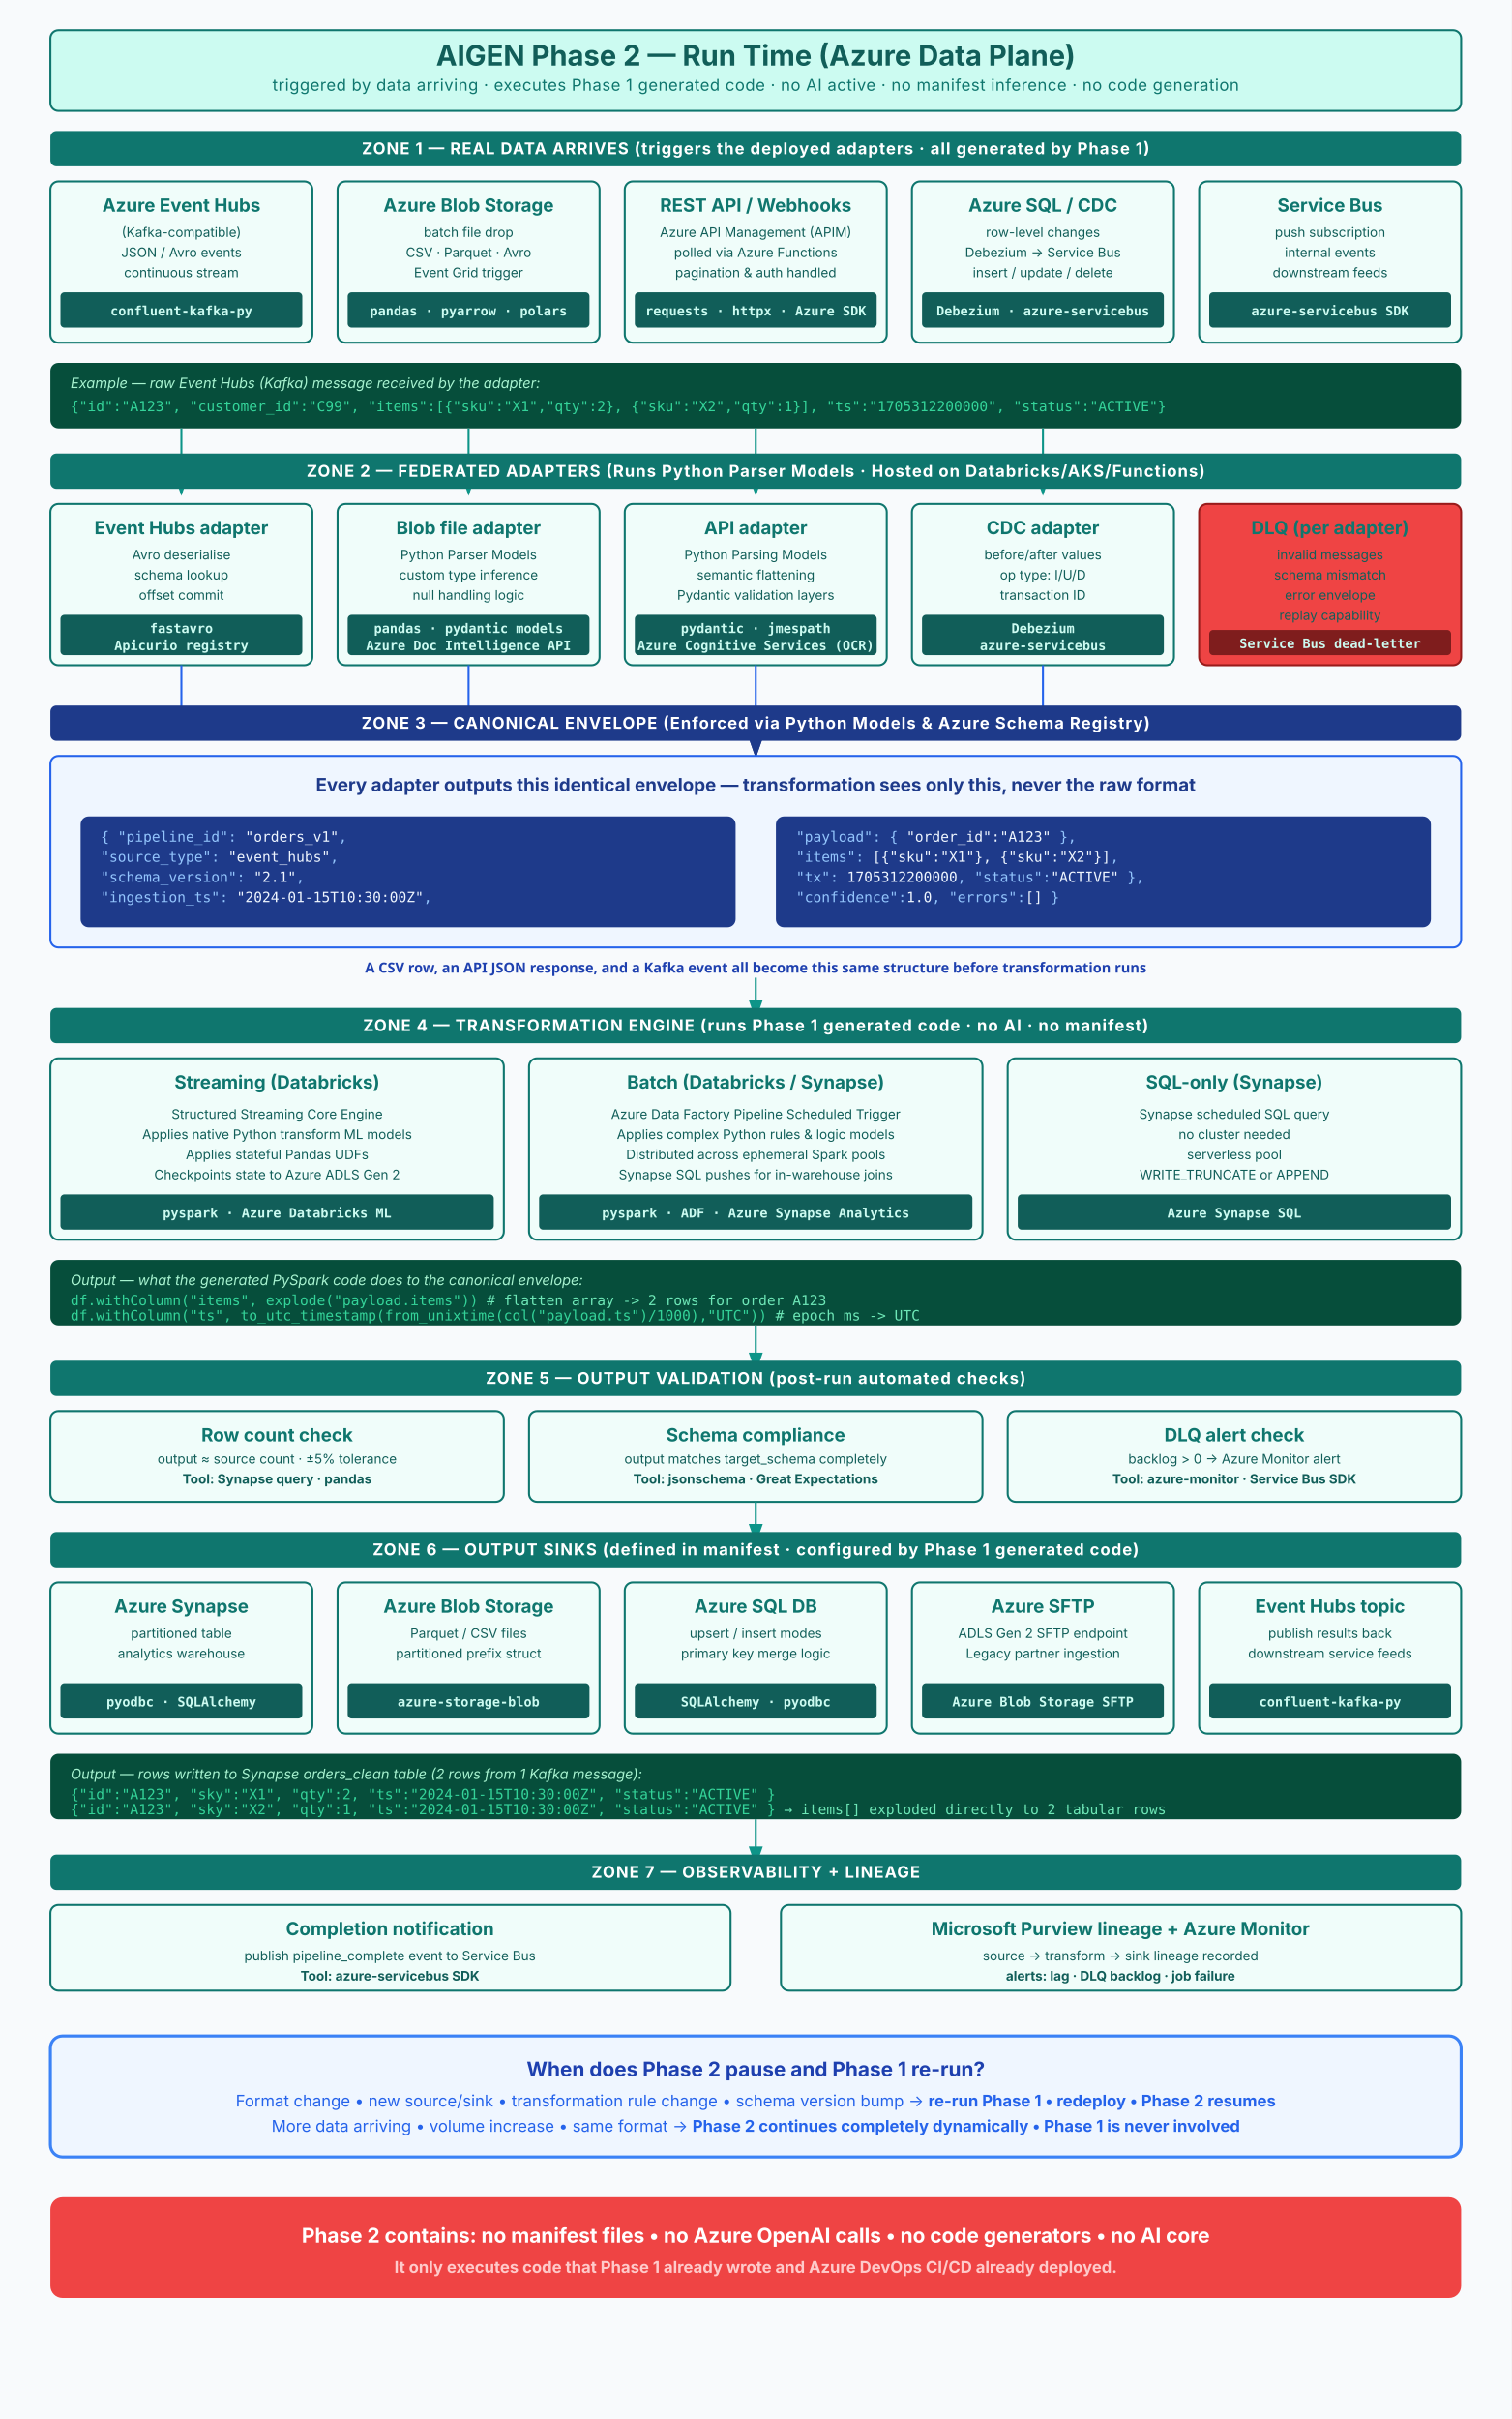
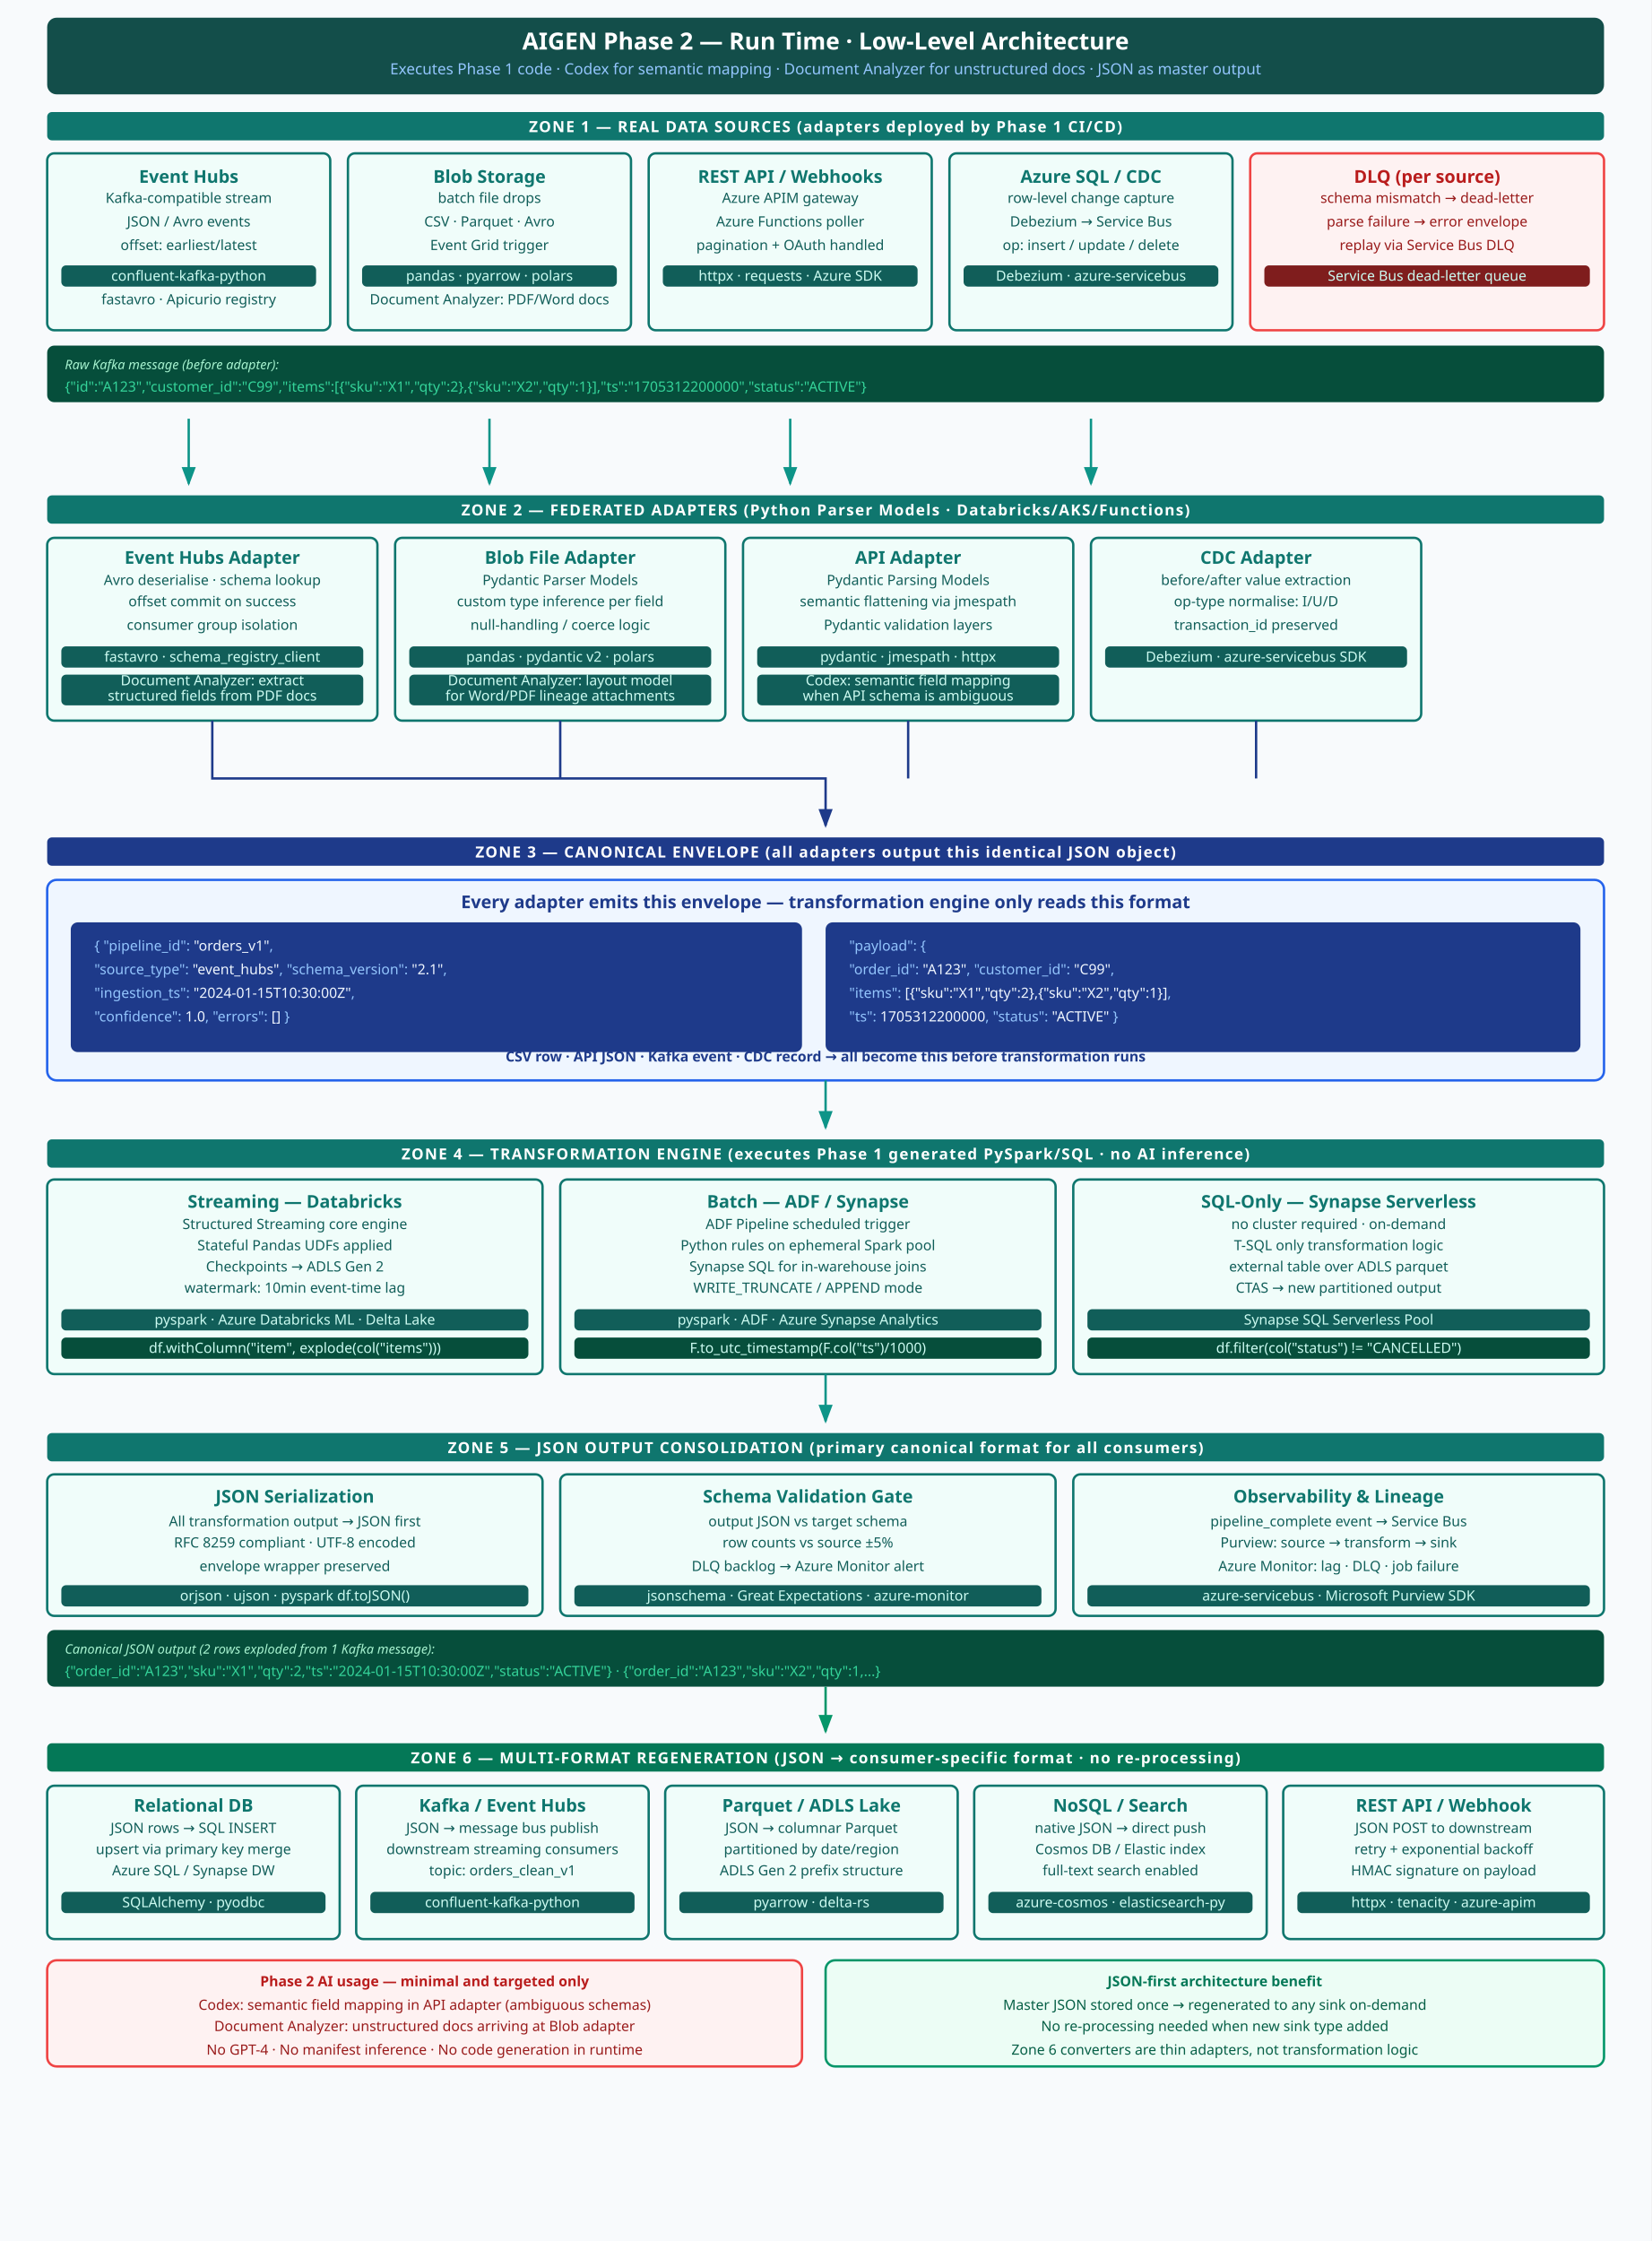
- <svg xmlns="http://www.w3.org/2000/svg" viewBox="0 0 1500 2400" width="1500" height="2400">
+ <svg xmlns="http://www.w3.org/2000/svg" viewBox="0 0 1400 1900" width="1400" height="1900">
  <defs>
    <style>
-         .page-title { font-family: system-ui, -apple-system, sans-serif; font-size: 28px; font-weight: bold; fill: #115e59; text-anchor: middle; }
-         .page-sub { font-family: system-ui, -apple-system, sans-serif; font-size: 16px; fill: #0f766e; text-anchor: middle; letter-spacing: 0.5px; }
-         
-         .zone-header { font-family: system-ui, -apple-system, sans-serif; font-size: 16px; font-weight: bold; fill: #ffffff; text-anchor: middle; letter-spacing: 1px;}
-         
-         .box-title { font-family: system-ui, -apple-system, sans-serif; font-size: 18px; font-weight: bold; fill: #0f766e; text-anchor: middle; }
-         .box-sub { font-family: system-ui, -apple-system, sans-serif; font-size: 13px; fill: #115e59; text-anchor: middle; }
-         .tech-text { font-family: ui-monospace, SFMono-Regular, monospace; font-size: 13px; font-weight: bold; fill: #ccfbf1; text-anchor: middle; }
-         
-         .code-title { font-family: system-ui, -apple-system, sans-serif; font-size: 14px; font-style: italic; fill: #a7f3d0; }
-         .code-body { font-family: ui-monospace, SFMono-Regular, monospace; font-size: 14px; fill: #34d399; }
-         
-         .envelope-title { font-family: system-ui, -apple-system, sans-serif; font-size: 18px; font-weight: bold; fill: #1e3a8a; text-anchor: middle; }
-         .json-key { font-family: ui-monospace, SFMono-Regular, monospace; font-size: 14px; fill: #93c5fd; }
-         .json-val { font-family: ui-monospace, SFMono-Regular, monospace; font-size: 14px; fill: #eff6ff; }
-         
-         .footer-title { font-family: system-ui, -apple-system, sans-serif; font-size: 20px; font-weight: bold; text-anchor: middle; }
-         .footer-sub { font-family: system-ui, -apple-system, sans-serif; font-size: 16px; text-anchor: middle; }
-     </style>
-     <marker id="arr-teal" markerWidth="10" markerHeight="7" refX="9" refY="3.5" orient="auto">
-       <polygon points="0 0, 10 3.5, 0 7" fill="#0d9488" />
+ .ttl{font:bold 20px system-ui;fill:#fff;text-anchor:middle}
+ .sub{font:13px system-ui;fill:#93c5fd;text-anchor:middle}
+ .zh{font:bold 13px system-ui;fill:#fff;text-anchor:middle;letter-spacing:1px}
+ .bt{font:bold 15px system-ui;fill:#0f766e;text-anchor:middle}
+ .bts{font:bold 15px system-ui;fill:#1e3a8a;text-anchor:middle}
+ .bs{font:12px system-ui;fill:#115e59;text-anchor:middle}
+ .tx{font:12px system-ui;fill:#334155;text-anchor:middle}
+ .tl{font:11px system-ui;fill:#e2e8f0;text-anchor:middle}
+ .cd{font:12px ui-monospace;fill:#34d399}
+ .cm{font:11px ui-monospace;fill:#94a3b8}
+ .ck{font:12px ui-monospace;fill:#93c5fd}
+ .cv{font:12px ui-monospace;fill:#eff6ff}
+ .tt{font:12px ui-monospace;fill:#ccfbf1;text-anchor:middle}
+ </style>
+     <marker id="at" markerWidth="8" markerHeight="6" refX="7" refY="3" orient="auto">
+       <polygon points="0 0,8 3,0 6" fill="#0d9488" />
    </marker>
-     <marker id="arr-down" markerWidth="10" markerHeight="7" refX="9" refY="3.5" orient="auto">
-       <polygon points="0 0, 10 3.5, 0 7" fill="#1e3a8a" />
+     <marker id="ab" markerWidth="8" markerHeight="6" refX="7" refY="3" orient="auto">
+       <polygon points="0 0,8 3,0 6" fill="#1e3a8a" />
+     </marker>
+     <marker id="ag" markerWidth="8" markerHeight="6" refX="7" refY="3" orient="auto">
+       <polygon points="0 0,8 3,0 6" fill="#059669" />
    </marker>
  </defs>
-   <rect width="1500" height="2400" fill="#f8fafc" />
-   <rect x="50" y="30" width="1400" height="80" fill="#ccfbf1" stroke="#0f766e" stroke-width="2" rx="8" />
-   <text x="750" y="65" class="page-title">AIGEN Phase 2 — Run Time (Azure Data Plane)</text>
-   <text x="750" y="90" class="page-sub">triggered by data arriving · executes Phase 1 generated code · no AI active · no manifest inference · no code generation</text>
-   <rect x="50" y="130" width="1400" height="35" fill="#0f766e" rx="6" />
-   <text x="750" y="153" class="zone-header">ZONE 1 — REAL DATA ARRIVES (triggers the deployed adapters · all generated by Phase 1)</text>
-   <rect x="50" y="180" width="260" height="160" fill="#f0fdfa" stroke="#0f766e" stroke-width="2" rx="8" />
-   <text x="180" y="210" class="box-title">Azure Event Hubs</text>
-   <text x="180" y="235" class="box-sub">(Kafka-compatible)</text>
-   <text x="180" y="255" class="box-sub">JSON / Avro events</text>
-   <text x="180" y="275" class="box-sub">continuous stream</text>
-   <rect x="60" y="290" width="240" height="35" fill="#115e59" rx="4" />
-   <text x="180" y="313" class="tech-text">confluent-kafka-py</text>
-   <rect x="335" y="180" width="260" height="160" fill="#f0fdfa" stroke="#0f766e" stroke-width="2" rx="8" />
-   <text x="465" y="210" class="box-title">Azure Blob Storage</text>
-   <text x="465" y="235" class="box-sub">batch file drop</text>
-   <text x="465" y="255" class="box-sub">CSV · Parquet · Avro</text>
-   <text x="465" y="275" class="box-sub">Event Grid trigger</text>
-   <rect x="345" y="290" width="240" height="35" fill="#115e59" rx="4" />
-   <text x="465" y="313" class="tech-text">pandas · pyarrow · polars</text>
-   <rect x="620" y="180" width="260" height="160" fill="#f0fdfa" stroke="#0f766e" stroke-width="2" rx="8" />
-   <text x="750" y="210" class="box-title">REST API / Webhooks</text>
-   <text x="750" y="235" class="box-sub">Azure API Management (APIM)</text>
-   <text x="750" y="255" class="box-sub">polled via Azure Functions</text>
-   <text x="750" y="275" class="box-sub">pagination &amp; auth handled</text>
-   <rect x="630" y="290" width="240" height="35" fill="#115e59" rx="4" />
-   <text x="750" y="313" class="tech-text">requests · httpx · Azure SDK</text>
-   <rect x="905" y="180" width="260" height="160" fill="#f0fdfa" stroke="#0f766e" stroke-width="2" rx="8" />
-   <text x="1035" y="210" class="box-title">Azure SQL / CDC</text>
-   <text x="1035" y="235" class="box-sub">row-level changes</text>
-   <text x="1035" y="255" class="box-sub">Debezium → Service Bus</text>
-   <text x="1035" y="275" class="box-sub">insert / update / delete</text>
-   <rect x="915" y="290" width="240" height="35" fill="#115e59" rx="4" />
-   <text x="1035" y="313" class="tech-text">Debezium · azure-servicebus</text>
-   <rect x="1190" y="180" width="260" height="160" fill="#f0fdfa" stroke="#0f766e" stroke-width="2" rx="8" />
-   <text x="1320" y="210" class="box-title">Service Bus</text>
-   <text x="1320" y="235" class="box-sub">push subscription</text>
-   <text x="1320" y="255" class="box-sub">internal events</text>
-   <text x="1320" y="275" class="box-sub">downstream feeds</text>
-   <rect x="1200" y="290" width="240" height="35" fill="#115e59" rx="4" />
-   <text x="1320" y="313" class="tech-text">azure-servicebus SDK</text>
-   <rect x="50" y="360" width="1400" height="65" fill="#064e3b" rx="8" />
-   <text x="70" y="385" class="code-title">Example — raw Event Hubs (Kafka) message received by the adapter:</text>
-   <text x="70" y="408" class="code-body">{"id":"A123", "customer_id":"C99", "items":[{"sku":"X1","qty":2}, {"sku":"X2","qty":1}], "ts":"1705312200000", "status":"ACTIVE"}</text>
-   <path d="M 180 425 L 180 490" fill="none" stroke="#0d9488" stroke-width="2" marker-end="url(#arr-teal)" />
-   <path d="M 465 425 L 465 490" fill="none" stroke="#0d9488" stroke-width="2" marker-end="url(#arr-teal)" />
-   <path d="M 750 425 L 750 490" fill="none" stroke="#0d9488" stroke-width="2" marker-end="url(#arr-teal)" />
-   <path d="M 1035 425 L 1035 490" fill="none" stroke="#0d9488" stroke-width="2" marker-end="url(#arr-teal)" />
-   <rect x="50" y="450" width="1400" height="35" fill="#0f766e" rx="6" />
-   <text x="750" y="473" class="zone-header">ZONE 2 — FEDERATED ADAPTERS (Runs Python Parser Models · Hosted on Databricks/AKS/Functions)</text>
-   <rect x="50" y="500" width="260" height="160" fill="#f0fdfa" stroke="#0f766e" stroke-width="2" rx="8" />
-   <text x="180" y="530" class="box-title">Event Hubs adapter</text>
-   <text x="180" y="555" class="box-sub">Avro deserialise</text>
-   <text x="180" y="575" class="box-sub">schema lookup</text>
-   <text x="180" y="595" class="box-sub">offset commit</text>
-   <rect x="60" y="610" width="240" height="40" fill="#115e59" rx="4" />
-   <text x="180" y="628" class="tech-text">fastavro</text>
-   <text x="180" y="645" class="tech-text">Apicurio registry</text>
-   <rect x="335" y="500" width="260" height="160" fill="#f0fdfa" stroke="#0f766e" stroke-width="2" rx="8" />
-   <text x="465" y="530" class="box-title">Blob file adapter</text>
-   <text x="465" y="555" class="box-sub">Python Parser Models</text>
-   <text x="465" y="575" class="box-sub">custom type inference</text>
-   <text x="465" y="595" class="box-sub">null handling logic</text>
-   <rect x="345" y="610" width="240" height="40" fill="#115e59" rx="4" />
-   <text x="465" y="628" class="tech-text">pandas · pydantic models</text>
-   <text x="465" y="645" class="tech-text">Azure Doc Intelligence API</text>
-   <rect x="620" y="500" width="260" height="160" fill="#f0fdfa" stroke="#0f766e" stroke-width="2" rx="8" />
-   <text x="750" y="530" class="box-title">API adapter</text>
-   <text x="750" y="555" class="box-sub">Python Parsing Models</text>
-   <text x="750" y="575" class="box-sub">semantic flattening</text>
-   <text x="750" y="595" class="box-sub">Pydantic validation layers</text>
-   <rect x="630" y="610" width="240" height="40" fill="#115e59" rx="4" />
-   <text x="750" y="628" class="tech-text">pydantic · jmespath</text>
-   <text x="750" y="645" class="tech-text">Azure Cognitive Services (OCR)</text>
-   <rect x="905" y="500" width="260" height="160" fill="#f0fdfa" stroke="#0f766e" stroke-width="2" rx="8" />
-   <text x="1035" y="530" class="box-title">CDC adapter</text>
-   <text x="1035" y="555" class="box-sub">before/after values</text>
-   <text x="1035" y="575" class="box-sub">op type: I/U/D</text>
-   <text x="1035" y="595" class="box-sub">transaction ID</text>
-   <rect x="915" y="610" width="240" height="40" fill="#115e59" rx="4" />
-   <text x="1035" y="628" class="tech-text">Debezium</text>
-   <text x="1035" y="645" class="tech-text">azure-servicebus</text>
-   <rect x="1190" y="500" width="260" height="160" fill="#ef4444" stroke="#991b1b" stroke-width="2" rx="8" />
-   <text x="1320" y="530" class="box-title" fill="#ffffff">DLQ (per adapter)</text>
-   <text x="1320" y="555" class="box-sub" fill="#fecaca">invalid messages</text>
-   <text x="1320" y="575" class="box-sub" fill="#fecaca">schema mismatch</text>
-   <text x="1320" y="595" class="box-sub" fill="#fecaca">error envelope</text>
-   <text x="1320" y="615" class="box-sub" fill="#fecaca">replay capability</text>
-   <rect x="1200" y="625" width="240" height="25" fill="#7f1d1d" rx="4" />
-   <text x="1320" y="643" class="tech-text">Service Bus dead-letter</text>
-   <path d="M 180 660 L 180 720 L 750 720 L 750 750" fill="none" stroke="#2563eb" stroke-width="2" marker-end="url(#arr-down)" />
-   <path d="M 465 660 L 465 720 L 750 720" fill="none" stroke="#2563eb" stroke-width="2" />
-   <path d="M 750 660 L 750 750" fill="none" stroke="#2563eb" stroke-width="2" marker-end="url(#arr-down)" />
-   <path d="M 1035 660 L 1035 720 L 750 720" fill="none" stroke="#2563eb" stroke-width="2" />
-   <rect x="50" y="700" width="1400" height="35" fill="#1e3a8a" rx="6" />
-   <text x="750" y="723" class="zone-header">ZONE 3 — CANONICAL ENVELOPE (Enforced via Python Models &amp; Azure Schema Registry)</text>
-   <rect x="50" y="750" width="1400" height="190" fill="#eff6ff" stroke="#2563eb" stroke-width="2" rx="8" />
-   <text x="750" y="785" class="envelope-title">Every adapter outputs this identical envelope — transformation sees only this, never the raw format</text>
-   <rect x="80" y="810" width="650" height="110" fill="#1e3a8a" rx="8" />
-   <text x="100" y="835" class="json-key">{ "pipeline_id": <tspan class="json-val">"orders_v1"</tspan>,</text>
-   <text x="100" y="855" class="json-key">  "source_type": <tspan class="json-val">"event_hubs"</tspan>,</text>
-   <text x="100" y="875" class="json-key">  "schema_version": <tspan class="json-val">"2.1"</tspan>,</text>
-   <text x="100" y="895" class="json-key">  "ingestion_ts": <tspan class="json-val">"2024-01-15T10:30:00Z"</tspan>, </text>
-   <rect x="770" y="810" width="650" height="110" fill="#1e3a8a" rx="8" />
-   <text x="790" y="835" class="json-key">  "payload": { <tspan class="json-val">"order_id":"A123"</tspan> },</text>
-   <text x="790" y="855" class="json-key">  "items": <tspan class="json-val">[{"sku":"X1"}, {"sku":"X2"}]</tspan>,</text>
-   <text x="790" y="875" class="json-key">  "tx": <tspan class="json-val">1705312200000</tspan>, "status":<tspan class="json-val">"ACTIVE"</tspan> },</text>
-   <text x="790" y="895" class="json-key">  "confidence":<tspan class="json-val">1.0</tspan>, "errors":<tspan class="json-val">[]</tspan> }</text>
-   <text x="750" y="965" font-family="system-ui" font-size="14" font-weight="bold" fill="#1e40af" text-anchor="middle">A CSV row, an API JSON response, and a Kafka event all become this same structure before transformation runs</text>
-   <path d="M 750 970 L 750 1010" fill="none" stroke="#0d9488" stroke-width="2" marker-end="url(#arr-teal)" />
-   <rect x="50" y="1000" width="1400" height="35" fill="#0f766e" rx="6" />
-   <text x="750" y="1023" class="zone-header">ZONE 4 — TRANSFORMATION ENGINE (runs Phase 1 generated code · no AI · no manifest)</text>
-   <rect x="50" y="1050" width="450" height="180" fill="#f0fdfa" stroke="#0f766e" stroke-width="2" rx="8" />
-   <text x="275" y="1080" class="box-title">Streaming (Databricks)</text>
-   <text x="275" y="1110" class="box-sub">Structured Streaming Core Engine</text>
-   <text x="275" y="1130" class="box-sub">Applies native Python transform ML models</text>
-   <text x="275" y="1150" class="box-sub">Applies stateful Pandas UDFs</text>
-   <text x="275" y="1170" class="box-sub">Checkpoints state to Azure ADLS Gen 2</text>
-   <rect x="60" y="1185" width="430" height="35" fill="#115e59" rx="4" />
-   <text x="275" y="1208" class="tech-text">pyspark · Azure Databricks ML</text>
-   <rect x="525" y="1050" width="450" height="180" fill="#f0fdfa" stroke="#0f766e" stroke-width="2" rx="8" />
-   <text x="750" y="1080" class="box-title">Batch (Databricks / Synapse)</text>
-   <text x="750" y="1110" class="box-sub">Azure Data Factory Pipeline Scheduled Trigger</text>
-   <text x="750" y="1130" class="box-sub">Applies complex Python rules &amp; logic models</text>
-   <text x="750" y="1150" class="box-sub">Distributed across ephemeral Spark pools</text>
-   <text x="750" y="1170" class="box-sub">Synapse SQL pushes for in-warehouse joins</text>
-   <rect x="535" y="1185" width="430" height="35" fill="#115e59" rx="4" />
-   <text x="750" y="1208" class="tech-text">pyspark · ADF · Azure Synapse Analytics</text>
-   <rect x="1000" y="1050" width="450" height="180" fill="#f0fdfa" stroke="#0f766e" stroke-width="2" rx="8" />
-   <text x="1225" y="1080" class="box-title">SQL-only (Synapse)</text>
-   <text x="1225" y="1110" class="box-sub">Synapse scheduled SQL query</text>
-   <text x="1225" y="1130" class="box-sub">no cluster needed</text>
-   <text x="1225" y="1150" class="box-sub">serverless pool</text>
-   <text x="1225" y="1170" class="box-sub">WRITE_TRUNCATE or APPEND</text>
-   <rect x="1010" y="1185" width="430" height="35" fill="#115e59" rx="4" />
-   <text x="1225" y="1208" class="tech-text">Azure Synapse SQL</text>
-   <rect x="50" y="1250" width="1400" height="65" fill="#064e3b" rx="8" />
-   <text x="70" y="1275" class="code-title">Output — what the generated PySpark code does to the canonical envelope:</text>
-   <text x="70" y="1295" class="code-body">df.withColumn("items", explode("payload.items")) <tspan fill="#6ee7b7"># flatten array -&gt; 2 rows for order A123</tspan>
-   </text>
-   <text x="70" y="1310" class="code-body">df.withColumn("ts", to_utc_timestamp(from_unixtime(col("payload.ts")/1000),"UTC")) <tspan fill="#6ee7b7"># epoch ms -&gt; UTC</tspan>
-   </text>
-   <path d="M 750 1315 L 750 1360" fill="none" stroke="#0d9488" stroke-width="2" marker-end="url(#arr-teal)" />
-   <rect x="50" y="1350" width="1400" height="35" fill="#0f766e" rx="6" />
-   <text x="750" y="1373" class="zone-header">ZONE 5 — OUTPUT VALIDATION (post-run automated checks)</text>
-   <rect x="50" y="1400" width="450" height="90" fill="#f0fdfa" stroke="#0f766e" stroke-width="2" rx="8" />
-   <text x="275" y="1430" class="box-title">Row count check</text>
-   <text x="275" y="1452" class="box-sub">output ≈ source count · ±5% tolerance</text>
-   <text x="275" y="1472" class="box-sub" fill="#0d9488" font-weight="bold">Tool: Synapse query · pandas</text>
-   <rect x="525" y="1400" width="450" height="90" fill="#f0fdfa" stroke="#0f766e" stroke-width="2" rx="8" />
-   <text x="750" y="1430" class="box-title">Schema compliance</text>
-   <text x="750" y="1452" class="box-sub">output matches target_schema completely</text>
-   <text x="750" y="1472" class="box-sub" fill="#0d9488" font-weight="bold">Tool: jsonschema · Great Expectations</text>
-   <rect x="1000" y="1400" width="450" height="90" fill="#f0fdfa" stroke="#0f766e" stroke-width="2" rx="8" />
-   <text x="1225" y="1430" class="box-title">DLQ alert check</text>
-   <text x="1225" y="1452" class="box-sub">backlog &gt; 0 → Azure Monitor alert</text>
-   <text x="1225" y="1472" class="box-sub" fill="#0d9488" font-weight="bold">Tool: azure-monitor · Service Bus SDK</text>
-   <path d="M 750 1490 L 750 1530" fill="none" stroke="#0d9488" stroke-width="2" marker-end="url(#arr-teal)" />
-   <rect x="50" y="1520" width="1400" height="35" fill="#0f766e" rx="6" />
-   <text x="750" y="1543" class="zone-header">ZONE 6 — OUTPUT SINKS (defined in manifest · configured by Phase 1 generated code)</text>
-   <rect x="50" y="1570" width="260" height="150" fill="#f0fdfa" stroke="#0f766e" stroke-width="2" rx="8" />
-   <text x="180" y="1600" class="box-title">Azure Synapse</text>
-   <text x="180" y="1625" class="box-sub">partitioned table</text>
-   <text x="180" y="1645" class="box-sub">analytics warehouse</text>
-   <rect x="60" y="1670" width="240" height="35" fill="#115e59" rx="4" />
-   <text x="180" y="1693" class="tech-text">pyodbc · SQLAlchemy</text>
-   <rect x="335" y="1570" width="260" height="150" fill="#f0fdfa" stroke="#0f766e" stroke-width="2" rx="8" />
-   <text x="465" y="1600" class="box-title">Azure Blob Storage</text>
-   <text x="465" y="1625" class="box-sub">Parquet / CSV files</text>
-   <text x="465" y="1645" class="box-sub">partitioned prefix struct</text>
-   <rect x="345" y="1670" width="240" height="35" fill="#115e59" rx="4" />
-   <text x="465" y="1693" class="tech-text">azure-storage-blob</text>
-   <rect x="620" y="1570" width="260" height="150" fill="#f0fdfa" stroke="#0f766e" stroke-width="2" rx="8" />
-   <text x="750" y="1600" class="box-title">Azure SQL DB</text>
-   <text x="750" y="1625" class="box-sub">upsert / insert modes</text>
-   <text x="750" y="1645" class="box-sub">primary key merge logic</text>
-   <rect x="630" y="1670" width="240" height="35" fill="#115e59" rx="4" />
-   <text x="750" y="1693" class="tech-text">SQLAlchemy · pyodbc</text>
-   <rect x="905" y="1570" width="260" height="150" fill="#f0fdfa" stroke="#0f766e" stroke-width="2" rx="8" />
-   <text x="1035" y="1600" class="box-title">Azure SFTP</text>
-   <text x="1035" y="1625" class="box-sub">ADLS Gen 2 SFTP endpoint</text>
-   <text x="1035" y="1645" class="box-sub">Legacy partner ingestion</text>
-   <rect x="915" y="1670" width="240" height="35" fill="#115e59" rx="4" />
-   <text x="1035" y="1693" class="tech-text">Azure Blob Storage SFTP</text>
-   <rect x="1190" y="1570" width="260" height="150" fill="#f0fdfa" stroke="#0f766e" stroke-width="2" rx="8" />
-   <text x="1320" y="1600" class="box-title">Event Hubs topic</text>
-   <text x="1320" y="1625" class="box-sub">publish results back</text>
-   <text x="1320" y="1645" class="box-sub">downstream service feeds</text>
-   <rect x="1200" y="1670" width="240" height="35" fill="#115e59" rx="4" />
-   <text x="1320" y="1693" class="tech-text">confluent-kafka-py</text>
-   <rect x="50" y="1740" width="1400" height="65" fill="#064e3b" rx="8" />
-   <text x="70" y="1765" class="code-title">Output — rows written to Synapse orders_clean table (2 rows from 1 Kafka message):</text>
-   <text x="70" y="1785" class="code-body">{"id":"A123", "sky":"X1", "qty":2, "ts":"2024-01-15T10:30:00Z", "status":"ACTIVE" }</text>
-   <text x="70" y="1800" class="code-body">{"id":"A123", "sky":"X2", "qty":1, "ts":"2024-01-15T10:30:00Z", "status":"ACTIVE" }  <tspan fill="#6ee7b7">→ items[] exploded directly to 2 tabular rows</tspan>
-   </text>
-   <path d="M 750 1805 L 750 1850" fill="none" stroke="#0d9488" stroke-width="2" marker-end="url(#arr-teal)" />
-   <rect x="50" y="1840" width="1400" height="35" fill="#0f766e" rx="6" />
-   <text x="750" y="1863" class="zone-header">ZONE 7 — OBSERVABILITY + LINEAGE</text>
-   <rect x="50" y="1890" width="675" height="85" fill="#f0fdfa" stroke="#0f766e" stroke-width="2" rx="8" />
-   <text x="387" y="1920" class="box-title">Completion notification</text>
-   <text x="387" y="1945" class="box-sub">publish pipeline_complete event to Service Bus</text>
-   <text x="387" y="1965" class="box-sub" fill="#0d9488" font-weight="bold">Tool: azure-servicebus SDK</text>
-   <rect x="775" y="1890" width="675" height="85" fill="#f0fdfa" stroke="#0f766e" stroke-width="2" rx="8" />
-   <text x="1112" y="1920" class="box-title">Microsoft Purview lineage + Azure Monitor</text>
-   <text x="1112" y="1945" class="box-sub">source → transform → sink lineage recorded</text>
-   <text x="1112" y="1965" class="box-sub" fill="#0d9488" font-weight="bold">alerts: lag · DLQ backlog · job failure</text>
-   <rect x="50" y="2020" width="1400" height="120" fill="#eff6ff" stroke="#3b82f6" stroke-width="3" rx="12" />
-   <text x="750" y="2060" class="footer-title" fill="#1e40af">When does Phase 2 pause and Phase 1 re-run?</text>
-   <text x="750" y="2090" class="footer-sub" fill="#2563eb">Format change • new source/sink • transformation rule change • schema version bump → <tspan font-weight="bold">re-run Phase 1 • redeploy • Phase 2 resumes</tspan>
-   </text>
-   <text x="750" y="2115" class="footer-sub" fill="#2563eb">More data arriving • volume increase • same format → <tspan font-weight="bold">Phase 2 continues completely dynamically • Phase 1 is never involved</tspan>
-   </text>
-   <rect x="50" y="2180" width="1400" height="100" fill="#ef4444" rx="12" />
-   <text x="750" y="2225" class="footer-title" fill="#ffffff">Phase 2 contains: no manifest files • no Azure OpenAI calls • no code generators • no AI core</text>
-   <text x="750" y="2255" class="footer-sub" font-weight="bold" fill="#fecaca">It only executes code that Phase 1 already wrote and Azure DevOps CI/CD already deployed.</text>
+   <rect width="1400" height="1900" fill="#f8fafc" />
+   <rect x="40" y="15" width="1320" height="65" fill="#134e4a" rx="8" />
+   <text x="700" y="42" class="ttl">AIGEN Phase 2 — Run Time · Low-Level Architecture</text>
+   <text x="700" y="63" class="sub">Executes Phase 1 code · Codex for semantic mapping · Document Analyzer for unstructured docs · JSON as master output</text>
+   <rect x="40" y="95" width="1320" height="24" fill="#0f766e" rx="4" />
+   <text x="700" y="112" class="zh">ZONE 1 — REAL DATA SOURCES (adapters deployed by Phase 1 CI/CD)</text>
+   <rect x="40" y="130" width="240" height="150" fill="#f0fdfa" stroke="#0f766e" stroke-width="2" rx="6" />
+   <text x="160" y="155" class="bt">Event Hubs</text>
+   <text x="160" y="172" class="bs">Kafka-compatible stream</text>
+   <text x="160" y="192" class="bs">JSON / Avro events</text>
+   <text x="160" y="212" class="bs">offset: earliest/latest</text>
+   <rect x="52" y="225" width="216" height="18" fill="#115e59" rx="4" />
+   <text x="160" y="238" class="tt">confluent-kafka-python</text>
+   <text x="160" y="258" class="bs">fastavro · Apicurio registry</text>
+   <rect x="295" y="130" width="240" height="150" fill="#f0fdfa" stroke="#0f766e" stroke-width="2" rx="6" />
+   <text x="415" y="155" class="bt">Blob Storage</text>
+   <text x="415" y="172" class="bs">batch file drops</text>
+   <text x="415" y="192" class="bs">CSV · Parquet · Avro</text>
+   <text x="415" y="212" class="bs">Event Grid trigger</text>
+   <rect x="307" y="225" width="216" height="18" fill="#115e59" rx="4" />
+   <text x="415" y="238" class="tt">pandas · pyarrow · polars</text>
+   <text x="415" y="258" class="bs">Document Analyzer: PDF/Word docs</text>
+   <rect x="550" y="130" width="240" height="150" fill="#f0fdfa" stroke="#0f766e" stroke-width="2" rx="6" />
+   <text x="670" y="155" class="bt">REST API / Webhooks</text>
+   <text x="670" y="172" class="bs">Azure APIM gateway</text>
+   <text x="670" y="192" class="bs">Azure Functions poller</text>
+   <text x="670" y="212" class="bs">pagination + OAuth handled</text>
+   <rect x="562" y="225" width="216" height="18" fill="#115e59" rx="4" />
+   <text x="670" y="238" class="tt">httpx · requests · Azure SDK</text>
+   <rect x="805" y="130" width="240" height="150" fill="#f0fdfa" stroke="#0f766e" stroke-width="2" rx="6" />
+   <text x="925" y="155" class="bt">Azure SQL / CDC</text>
+   <text x="925" y="172" class="bs">row-level change capture</text>
+   <text x="925" y="192" class="bs">Debezium → Service Bus</text>
+   <text x="925" y="212" class="bs">op: insert / update / delete</text>
+   <rect x="817" y="225" width="216" height="18" fill="#115e59" rx="4" />
+   <text x="925" y="238" class="tt">Debezium · azure-servicebus</text>
+   <rect x="1060" y="130" width="300" height="150" fill="#fef2f2" stroke="#ef4444" stroke-width="2" rx="6" />
+   <text x="1210" y="155" class="bt" style="fill:#b91c1c">DLQ (per source)</text>
+   <text x="1210" y="172" class="bs" style="fill:#991b1b">schema mismatch → dead-letter</text>
+   <text x="1210" y="192" class="bs" style="fill:#991b1b">parse failure → error envelope</text>
+   <text x="1210" y="212" class="bs" style="fill:#991b1b">replay via Service Bus DLQ</text>
+   <rect x="1072" y="225" width="276" height="18" fill="#7f1d1d" rx="4" />
+   <text x="1210" y="238" class="tt">Service Bus dead-letter queue</text>
+   <rect x="40" y="293" width="1320" height="48" fill="#064e3b" rx="6" />
+   <text x="55" y="313" class="cm" style="fill:#a7f3d0;font-style:italic">Raw Kafka message (before adapter):</text>
+   <text x="55" y="332" class="cd">{"id":"A123","customer_id":"C99","items":[{"sku":"X1","qty":2},{"sku":"X2","qty":1}],"ts":"1705312200000","status":"ACTIVE"}</text>
+   <path d="M 160 355 L 160 410" fill="none" stroke="#0d9488" stroke-width="2" marker-end="url(#at)" />
+   <path d="M 415 355 L 415 410" fill="none" stroke="#0d9488" stroke-width="2" marker-end="url(#at)" />
+   <path d="M 670 355 L 670 410" fill="none" stroke="#0d9488" stroke-width="2" marker-end="url(#at)" />
+   <path d="M 925 355 L 925 410" fill="none" stroke="#0d9488" stroke-width="2" marker-end="url(#at)" />
+   <rect x="40" y="420" width="1320" height="24" fill="#0f766e" rx="4" />
+   <text x="700" y="437" class="zh">ZONE 2 — FEDERATED ADAPTERS (Python Parser Models · Databricks/AKS/Functions)</text>
+   <rect x="40" y="456" width="280" height="155" fill="#f0fdfa" stroke="#0f766e" stroke-width="2" rx="6" />
+   <text x="180" y="478" class="bt">Event Hubs Adapter</text>
+   <text x="180" y="496" class="bs">Avro deserialise · schema lookup</text>
+   <text x="180" y="514" class="bs">offset commit on success</text>
+   <text x="180" y="534" class="bs">consumer group isolation</text>
+   <rect x="52" y="548" width="256" height="18" fill="#115e59" rx="4" />
+   <text x="180" y="561" class="tt">fastavro · schema_registry_client</text>
+   <rect x="52" y="572" width="256" height="26" fill="#115e59" rx="4" />
+   <text x="180" y="581" class="tt">Document Analyzer: extract</text>
+   <text x="180" y="594" class="tt">structured fields from PDF docs</text>
+   <rect x="335" y="456" width="280" height="155" fill="#f0fdfa" stroke="#0f766e" stroke-width="2" rx="6" />
+   <text x="475" y="478" class="bt">Blob File Adapter</text>
+   <text x="475" y="496" class="bs">Pydantic Parser Models</text>
+   <text x="475" y="514" class="bs">custom type inference per field</text>
+   <text x="475" y="534" class="bs">null-handling / coerce logic</text>
+   <rect x="347" y="548" width="256" height="18" fill="#115e59" rx="4" />
+   <text x="475" y="561" class="tt">pandas · pydantic v2 · polars</text>
+   <rect x="347" y="572" width="256" height="26" fill="#115e59" rx="4" />
+   <text x="475" y="581" class="tt">Document Analyzer: layout model</text>
+   <text x="475" y="594" class="tt">for Word/PDF lineage attachments</text>
+   <rect x="630" y="456" width="280" height="155" fill="#f0fdfa" stroke="#0f766e" stroke-width="2" rx="6" />
+   <text x="770" y="478" class="bt">API Adapter</text>
+   <text x="770" y="496" class="bs">Pydantic Parsing Models</text>
+   <text x="770" y="514" class="bs">semantic flattening via jmespath</text>
+   <text x="770" y="534" class="bs">Pydantic validation layers</text>
+   <rect x="642" y="548" width="256" height="18" fill="#115e59" rx="4" />
+   <text x="770" y="561" class="tt">pydantic · jmespath · httpx</text>
+   <rect x="642" y="572" width="256" height="26" fill="#115e59" rx="4" />
+   <text x="770" y="581" class="tt">Codex: semantic field mapping</text>
+   <text x="770" y="594" class="tt">when API schema is ambiguous</text>
+   <rect x="925" y="456" width="280" height="155" fill="#f0fdfa" stroke="#0f766e" stroke-width="2" rx="6" />
+   <text x="1065" y="478" class="bt">CDC Adapter</text>
+   <text x="1065" y="496" class="bs">before/after value extraction</text>
+   <text x="1065" y="514" class="bs">op-type normalise: I/U/D</text>
+   <text x="1065" y="534" class="bs">transaction_id preserved</text>
+   <rect x="937" y="548" width="256" height="18" fill="#115e59" rx="4" />
+   <text x="1065" y="561" class="tt">Debezium · azure-servicebus SDK</text>
+   <path d="M 180 611 L 180 660 L 700 660 L 700 700" fill="none" stroke="#1e3a8a" stroke-width="2" marker-end="url(#ab)" />
+   <path d="M 475 611 L 475 660" fill="none" stroke="#1e3a8a" stroke-width="2" />
+   <path d="M 770 611 L 770 660" fill="none" stroke="#1e3a8a" stroke-width="2" />
+   <path d="M 1065 611 L 1065 660" fill="none" stroke="#1e3a8a" stroke-width="2" />
+   <rect x="40" y="710" width="1320" height="24" fill="#1e3a8a" rx="4" />
+   <text x="700" y="727" class="zh">ZONE 3 — CANONICAL ENVELOPE (all adapters output this identical JSON object)</text>
+   <rect x="40" y="746" width="1320" height="170" fill="#eff6ff" stroke="#2563eb" stroke-width="2" rx="8" />
+   <text x="700" y="770" class="bts">Every adapter emits this envelope — transformation engine only reads this format</text>
+   <rect x="60" y="782" width="620" height="110" fill="#1e3a8a" rx="6" />
+   <text x="80" y="806" class="ck">{ "pipeline_id": <tspan class="cv">"orders_v1"</tspan>,</text>
+   <text x="80" y="826" class="ck">  "source_type": <tspan class="cv">"event_hubs"</tspan>,   "schema_version": <tspan class="cv">"2.1"</tspan>,</text>
+   <text x="80" y="846" class="ck">  "ingestion_ts": <tspan class="cv">"2024-01-15T10:30:00Z"</tspan>,</text>
+   <text x="80" y="866" class="ck">  "confidence": <tspan class="cv">1.0</tspan>,   "errors": <tspan class="cv">[]</tspan> }</text>
+   <rect x="700" y="782" width="640" height="110" fill="#1e3a8a" rx="6" />
+   <text x="720" y="806" class="ck">  "payload": {</text>
+   <text x="720" y="826" class="ck">    "order_id": <tspan class="cv">"A123"</tspan>, "customer_id": <tspan class="cv">"C99"</tspan>,</text>
+   <text x="720" y="846" class="ck">    "items": <tspan class="cv">[{"sku":"X1","qty":2},{"sku":"X2","qty":1}]</tspan>,</text>
+   <text x="720" y="866" class="ck">    "ts": <tspan class="cv">1705312200000</tspan>, "status": <tspan class="cv">"ACTIVE"</tspan> }</text>
+   <text x="700" y="900" class="bts" style="font-size:12px">CSV row · API JSON · Kafka event · CDC record → all become this before transformation runs</text>
+   <path d="M 700 916 L 700 956" fill="none" stroke="#0d9488" stroke-width="2" marker-end="url(#at)" />
+   <rect x="40" y="966" width="1320" height="24" fill="#0f766e" rx="4" />
+   <text x="700" y="983" class="zh">ZONE 4 — TRANSFORMATION ENGINE (executes Phase 1 generated PySpark/SQL · no AI inference)</text>
+   <rect x="40" y="1000" width="420" height="165" fill="#f0fdfa" stroke="#0f766e" stroke-width="2" rx="6" />
+   <text x="250" y="1024" class="bt">Streaming — Databricks</text>
+   <text x="250" y="1042" class="bs">Structured Streaming core engine</text>
+   <text x="250" y="1060" class="bs">Stateful Pandas UDFs applied</text>
+   <text x="250" y="1078" class="bs">Checkpoints → ADLS Gen 2</text>
+   <text x="250" y="1096" class="bs">watermark: 10min event-time lag</text>
+   <rect x="52" y="1110" width="396" height="18" fill="#115e59" rx="4" />
+   <text x="250" y="1123" class="tt">pyspark · Azure Databricks ML · Delta Lake</text>
+   <rect x="52" y="1134" width="396" height="18" fill="#064e3b" rx="4" />
+   <text x="250" y="1147" class="tt">df.withColumn("item", explode(col("items")))</text>
+   <rect x="475" y="1000" width="420" height="165" fill="#f0fdfa" stroke="#0f766e" stroke-width="2" rx="6" />
+   <text x="685" y="1024" class="bt">Batch — ADF / Synapse</text>
+   <text x="685" y="1042" class="bs">ADF Pipeline scheduled trigger</text>
+   <text x="685" y="1060" class="bs">Python rules on ephemeral Spark pool</text>
+   <text x="685" y="1078" class="bs">Synapse SQL for in-warehouse joins</text>
+   <text x="685" y="1096" class="bs">WRITE_TRUNCATE / APPEND mode</text>
+   <rect x="487" y="1110" width="396" height="18" fill="#115e59" rx="4" />
+   <text x="685" y="1123" class="tt">pyspark · ADF · Azure Synapse Analytics</text>
+   <rect x="487" y="1134" width="396" height="18" fill="#064e3b" rx="4" />
+   <text x="685" y="1147" class="tt">F.to_utc_timestamp(F.col("ts")/1000)</text>
+   <rect x="910" y="1000" width="450" height="165" fill="#f0fdfa" stroke="#0f766e" stroke-width="2" rx="6" />
+   <text x="1135" y="1024" class="bt">SQL-Only — Synapse Serverless</text>
+   <text x="1135" y="1042" class="bs">no cluster required · on-demand</text>
+   <text x="1135" y="1060" class="bs">T-SQL only transformation logic</text>
+   <text x="1135" y="1078" class="bs">external table over ADLS parquet</text>
+   <text x="1135" y="1096" class="bs">CTAS → new partitioned output</text>
+   <rect x="922" y="1110" width="426" height="18" fill="#115e59" rx="4" />
+   <text x="1135" y="1123" class="tt">Synapse SQL Serverless Pool</text>
+   <rect x="922" y="1134" width="426" height="18" fill="#064e3b" rx="4" />
+   <text x="1135" y="1147" class="tt">df.filter(col("status") != "CANCELLED")</text>
+   <path d="M 700 1165 L 700 1205" fill="none" stroke="#0d9488" stroke-width="2" marker-end="url(#at)" />
+   <rect x="40" y="1215" width="1320" height="24" fill="#0f766e" rx="4" />
+   <text x="700" y="1232" class="zh">ZONE 5 — JSON OUTPUT CONSOLIDATION (primary canonical format for all consumers)</text>
+   <rect x="40" y="1250" width="420" height="120" fill="#f0fdfa" stroke="#0f766e" stroke-width="2" rx="6" />
+   <text x="250" y="1274" class="bt">JSON Serialization</text>
+   <text x="250" y="1294" class="bs">All transformation output → JSON first</text>
+   <text x="250" y="1312" class="bs">RFC 8259 compliant · UTF-8 encoded</text>
+   <text x="250" y="1332" class="bs">envelope wrapper preserved</text>
+   <rect x="52" y="1344" width="396" height="18" fill="#115e59" rx="4" />
+   <text x="250" y="1357" class="tt">orjson · ujson · pyspark df.toJSON()</text>
+   <rect x="475" y="1250" width="420" height="120" fill="#f0fdfa" stroke="#0f766e" stroke-width="2" rx="6" />
+   <text x="685" y="1274" class="bt">Schema Validation Gate</text>
+   <text x="685" y="1294" class="bs">output JSON vs target schema</text>
+   <text x="685" y="1312" class="bs">row counts vs source ±5%</text>
+   <text x="685" y="1332" class="bs">DLQ backlog → Azure Monitor alert</text>
+   <rect x="487" y="1344" width="396" height="18" fill="#115e59" rx="4" />
+   <text x="685" y="1357" class="tt">jsonschema · Great Expectations · azure-monitor</text>
+   <rect x="910" y="1250" width="450" height="120" fill="#f0fdfa" stroke="#0f766e" stroke-width="2" rx="6" />
+   <text x="1135" y="1274" class="bt">Observability &amp; Lineage</text>
+   <text x="1135" y="1294" class="bs">pipeline_complete event → Service Bus</text>
+   <text x="1135" y="1312" class="bs">Purview: source → transform → sink</text>
+   <text x="1135" y="1332" class="bs">Azure Monitor: lag · DLQ · job failure</text>
+   <rect x="922" y="1344" width="426" height="18" fill="#115e59" rx="4" />
+   <text x="1135" y="1357" class="tt">azure-servicebus · Microsoft Purview SDK</text>
+   <rect x="40" y="1382" width="1320" height="48" fill="#064e3b" rx="6" />
+   <text x="55" y="1402" class="cm" style="fill:#a7f3d0;font-style:italic">Canonical JSON output (2 rows exploded from 1 Kafka message):</text>
+   <text x="55" y="1421" class="cd">{"order_id":"A123","sku":"X1","qty":2,"ts":"2024-01-15T10:30:00Z","status":"ACTIVE"} · {"order_id":"A123","sku":"X2","qty":1,...}</text>
+   <path d="M 700 1430 L 700 1468" fill="none" stroke="#059669" stroke-width="2" marker-end="url(#ag)" />
+   <rect x="40" y="1478" width="1320" height="24" fill="#047857" rx="4" />
+   <text x="700" y="1495" class="zh">ZONE 6 — MULTI-FORMAT REGENERATION (JSON → consumer-specific format · no re-processing)</text>
+   <rect x="40" y="1514" width="248" height="130" fill="#f0fdfa" stroke="#0f766e" stroke-width="2" rx="6" />
+   <text x="164" y="1536" class="bt">Relational DB</text>
+   <text x="164" y="1554" class="bs">JSON rows → SQL INSERT</text>
+   <text x="164" y="1572" class="bs">upsert via primary key merge</text>
+   <text x="164" y="1590" class="bs">Azure SQL / Synapse DW</text>
+   <rect x="52" y="1604" width="224" height="18" fill="#115e59" rx="4" />
+   <text x="164" y="1617" class="tt">SQLAlchemy · pyodbc</text>
+   <rect x="302" y="1514" width="248" height="130" fill="#f0fdfa" stroke="#0f766e" stroke-width="2" rx="6" />
+   <text x="426" y="1536" class="bt">Kafka / Event Hubs</text>
+   <text x="426" y="1554" class="bs">JSON → message bus publish</text>
+   <text x="426" y="1572" class="bs">downstream streaming consumers</text>
+   <text x="426" y="1590" class="bs">topic: orders_clean_v1</text>
+   <rect x="314" y="1604" width="224" height="18" fill="#115e59" rx="4" />
+   <text x="426" y="1617" class="tt">confluent-kafka-python</text>
+   <rect x="564" y="1514" width="248" height="130" fill="#f0fdfa" stroke="#0f766e" stroke-width="2" rx="6" />
+   <text x="688" y="1536" class="bt">Parquet / ADLS Lake</text>
+   <text x="688" y="1554" class="bs">JSON → columnar Parquet</text>
+   <text x="688" y="1572" class="bs">partitioned by date/region</text>
+   <text x="688" y="1590" class="bs">ADLS Gen 2 prefix structure</text>
+   <rect x="576" y="1604" width="224" height="18" fill="#115e59" rx="4" />
+   <text x="688" y="1617" class="tt">pyarrow · delta-rs</text>
+   <rect x="826" y="1514" width="248" height="130" fill="#f0fdfa" stroke="#0f766e" stroke-width="2" rx="6" />
+   <text x="950" y="1536" class="bt">NoSQL / Search</text>
+   <text x="950" y="1554" class="bs">native JSON → direct push</text>
+   <text x="950" y="1572" class="bs">Cosmos DB / Elastic index</text>
+   <text x="950" y="1590" class="bs">full-text search enabled</text>
+   <rect x="838" y="1604" width="224" height="18" fill="#115e59" rx="4" />
+   <text x="950" y="1617" class="tt">azure-cosmos · elasticsearch-py</text>
+   <rect x="1088" y="1514" width="272" height="130" fill="#f0fdfa" stroke="#0f766e" stroke-width="2" rx="6" />
+   <text x="1224" y="1536" class="bt">REST API / Webhook</text>
+   <text x="1224" y="1554" class="bs">JSON POST to downstream</text>
+   <text x="1224" y="1572" class="bs">retry + exponential backoff</text>
+   <text x="1224" y="1590" class="bs">HMAC signature on payload</text>
+   <rect x="1100" y="1604" width="248" height="18" fill="#115e59" rx="4" />
+   <text x="1224" y="1617" class="tt">httpx · tenacity · azure-apim</text>
+   <rect x="40" y="1662" width="640" height="90" fill="#fef2f2" stroke="#ef4444" stroke-width="2" rx="8" />
+   <text x="360" y="1684" class="tx" style="font-weight:bold;fill:#b91c1c">Phase 2 AI usage — minimal and targeted only</text>
+   <text x="360" y="1704" class="tx" style="fill:#991b1b">Codex: semantic field mapping in API adapter (ambiguous schemas)</text>
+   <text x="360" y="1722" class="tx" style="fill:#991b1b">Document Analyzer: unstructured docs arriving at Blob adapter</text>
+   <text x="360" y="1742" class="tx" style="fill:#991b1b">No GPT-4 · No manifest inference · No code generation in runtime</text>
+   <rect x="700" y="1662" width="660" height="90" fill="#ecfdf5" stroke="#059669" stroke-width="2" rx="8" />
+   <text x="1030" y="1684" class="tx" style="font-weight:bold;fill:#047857">JSON-first architecture benefit</text>
+   <text x="1030" y="1704" class="tx" style="fill:#065f46">Master JSON stored once → regenerated to any sink on-demand</text>
+   <text x="1030" y="1722" class="tx" style="fill:#065f46">No re-processing needed when new sink type added</text>
+   <text x="1030" y="1742" class="tx" style="fill:#065f46">Zone 6 converters are thin adapters, not transformation logic</text>
</svg>
